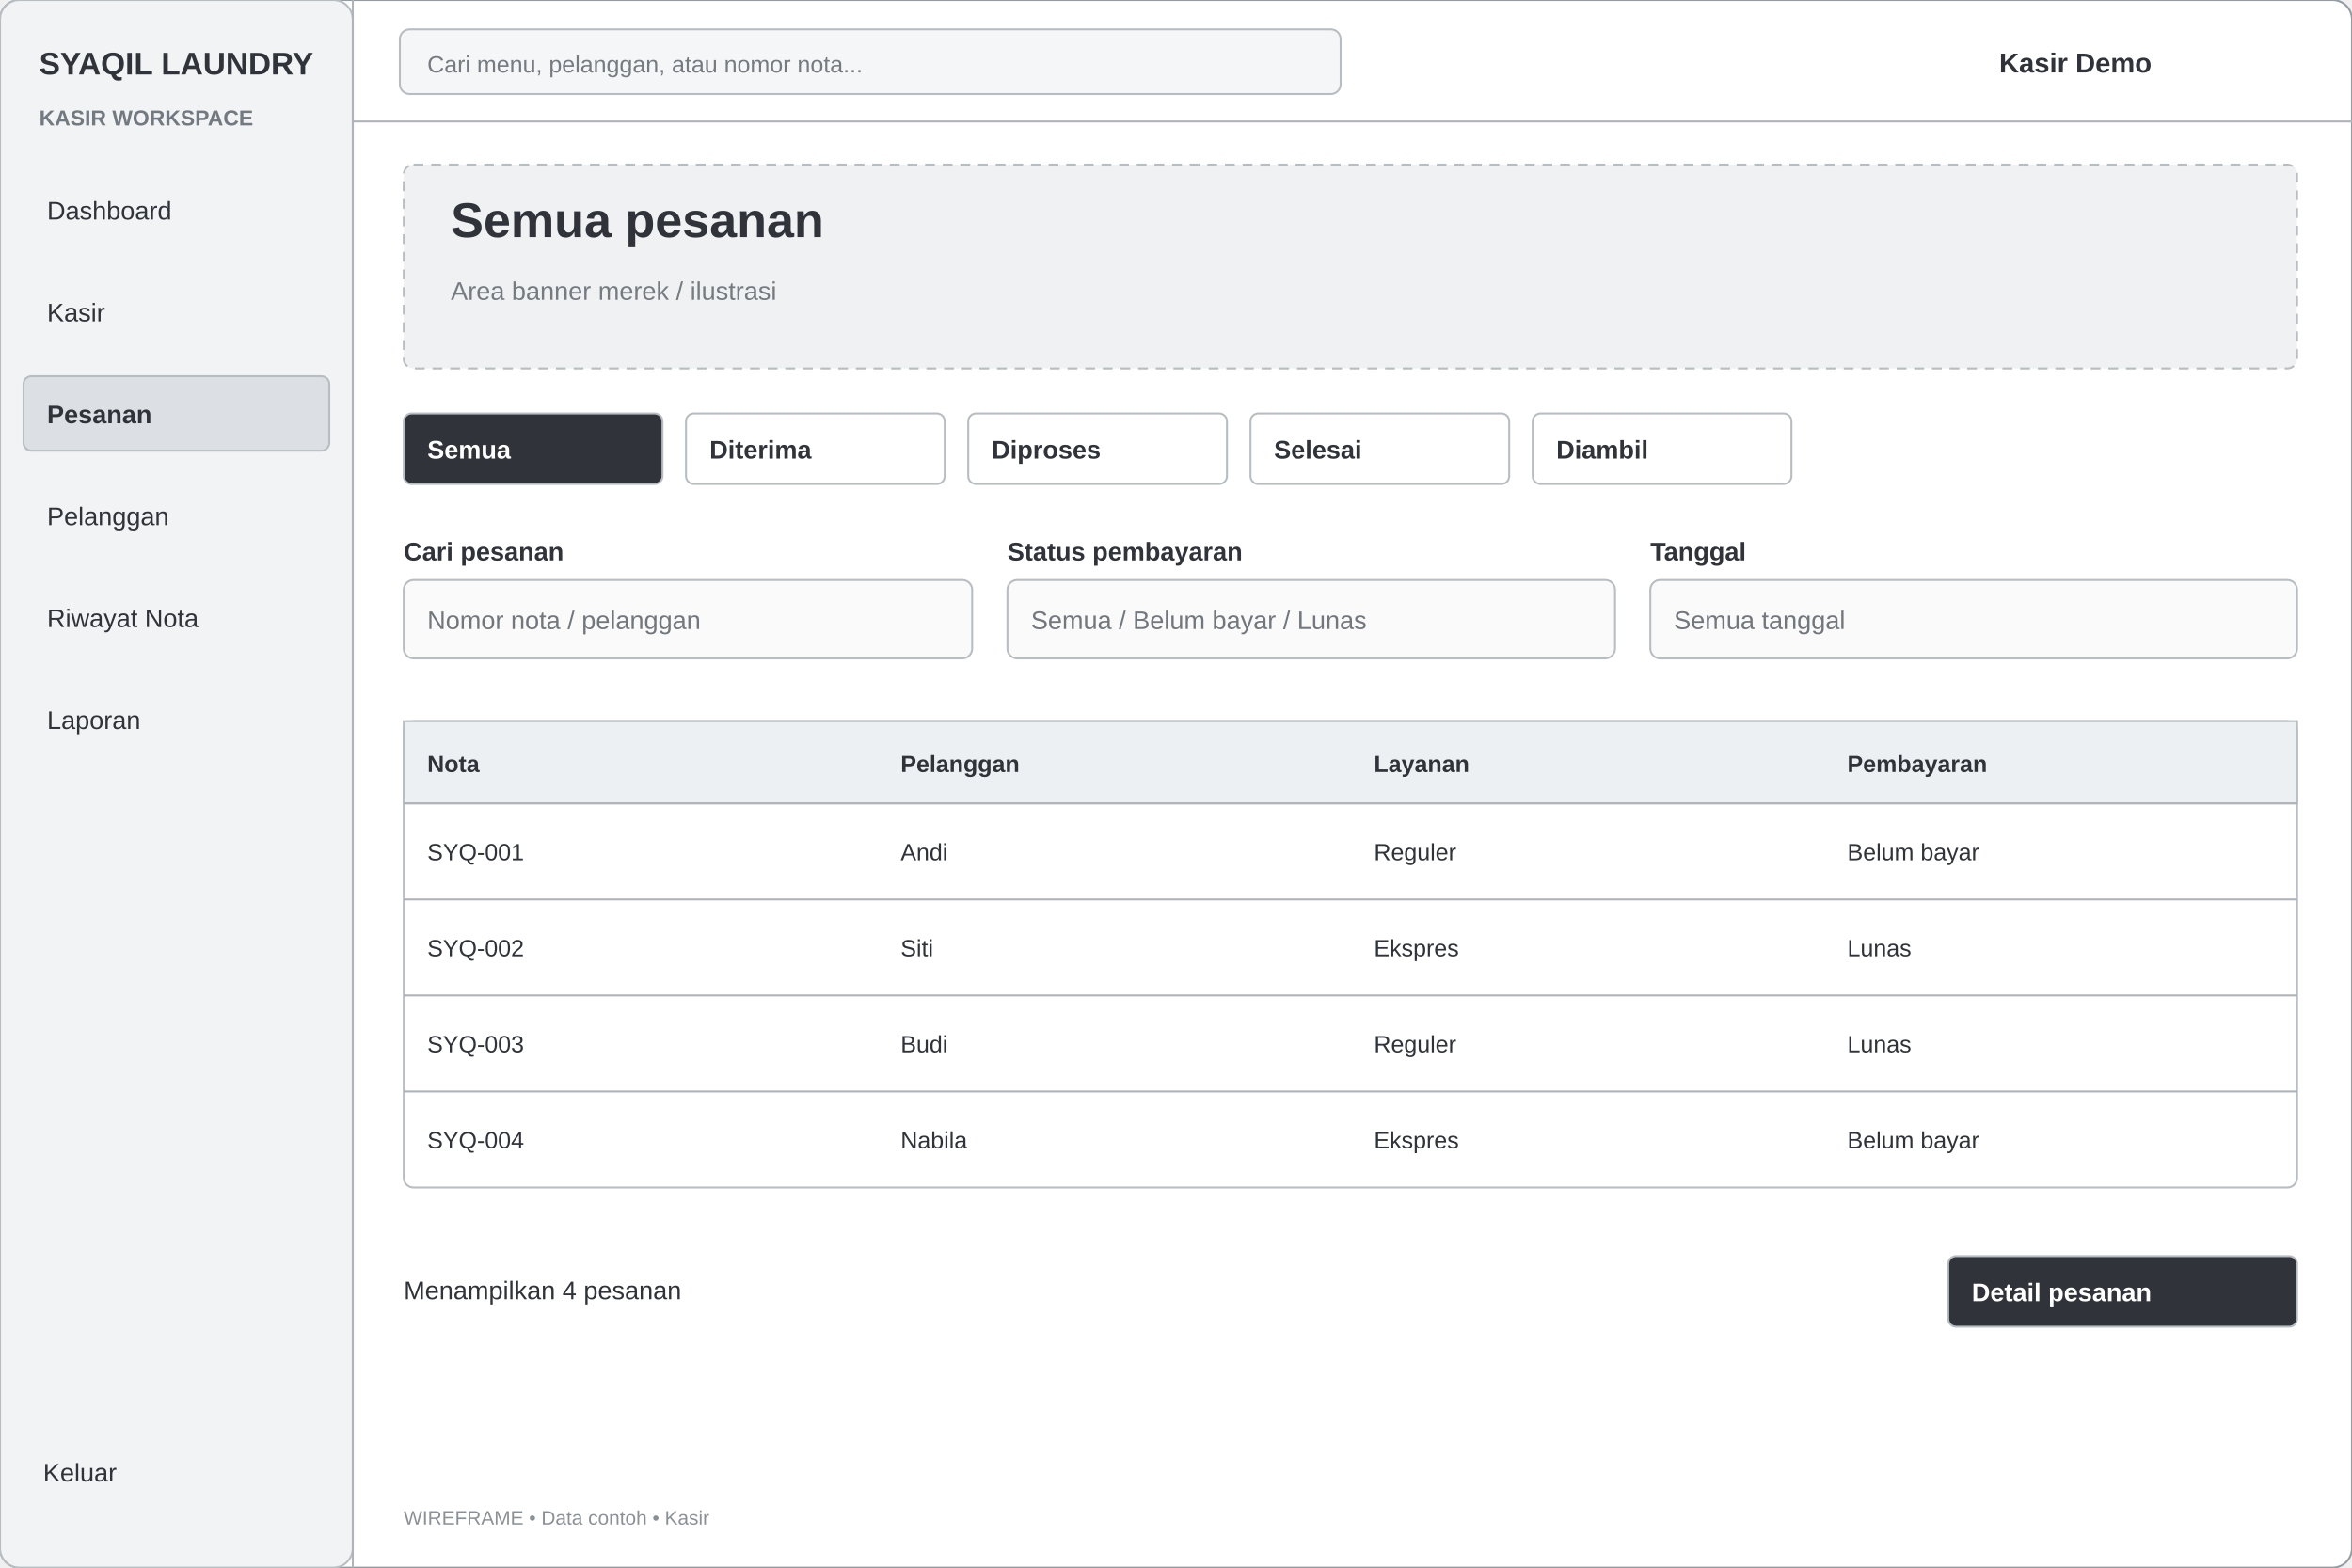
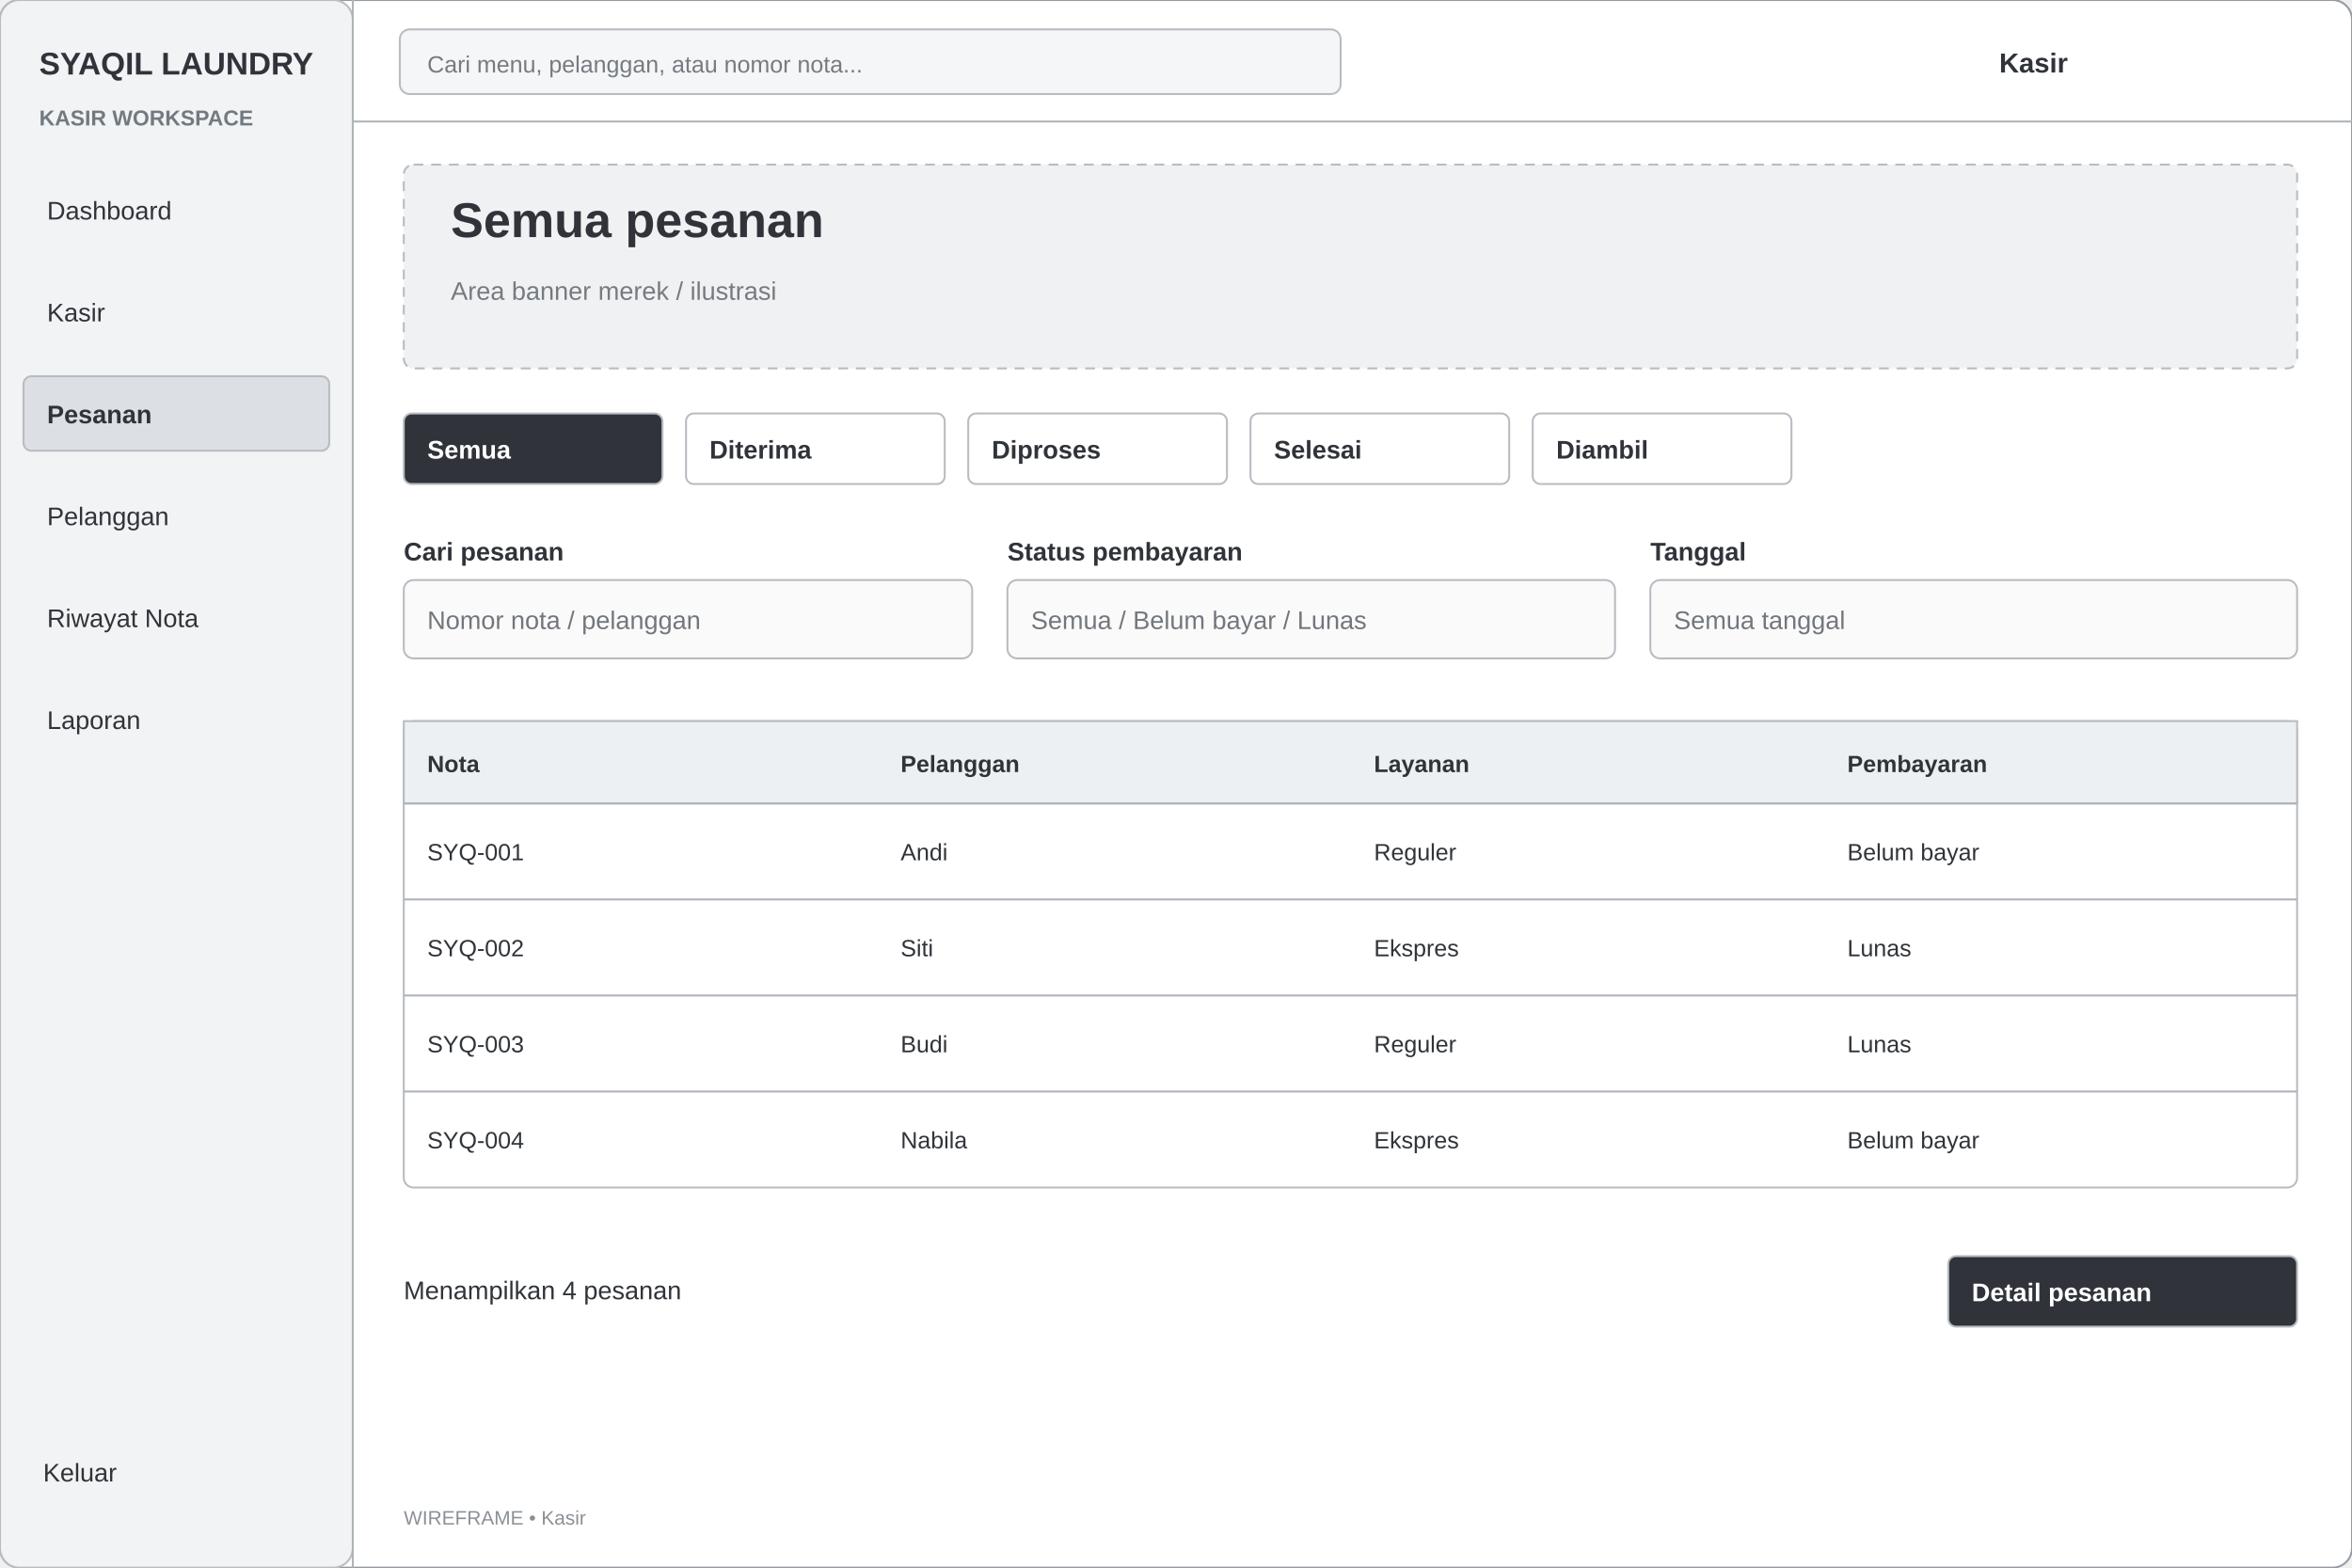
<svg xmlns="http://www.w3.org/2000/svg" width="1200" height="800" viewBox="0 0 1200 800">
  <rect x="0" y="0" width="1200" height="800" rx="10" fill="#fff" stroke="#949ba2" />
  <rect x="0" y="0" width="180" height="800" rx="10" fill="#f1f3f4" stroke="#b8bdc2" />
  <text x="20" y="38" font-family="Arial, sans-serif" font-size="16" font-weight="700" fill="#30343a">SYAQIL LAUNDRY</text>
  <text x="20" y="64" font-family="Arial, sans-serif" font-size="11" font-weight="700" fill="#727980">KASIR WORKSPACE</text>
  <text x="24" y="112" font-family="Arial, sans-serif" font-size="13" font-weight="400" fill="#30343a">Dashboard</text>
  <text x="24" y="164" font-family="Arial, sans-serif" font-size="13" font-weight="400" fill="#30343a">Kasir</text>
  <rect x="12" y="192" width="156" height="38" rx="4" fill="#dce0e4" stroke="#b8bdc2" />
  <text x="24" y="216" font-family="Arial, sans-serif" font-size="13" font-weight="700" fill="#30343a">Pesanan</text>
  <text x="24" y="268" font-family="Arial, sans-serif" font-size="13" font-weight="400" fill="#30343a">Pelanggan</text>
  <text x="24" y="320" font-family="Arial, sans-serif" font-size="13" font-weight="400" fill="#30343a">Riwayat Nota</text>
  <text x="24" y="372" font-family="Arial, sans-serif" font-size="13" font-weight="400" fill="#30343a">Laporan</text>
  <text x="22" y="756" font-family="Arial, sans-serif" font-size="13" font-weight="400" fill="#30343a">Keluar</text>
  <path d="M180 0 L180 800" fill="none" stroke="#aeb4ba" />
  <path d="M180 62 L1200 62" fill="none" stroke="#aeb4ba" />
  <rect x="204" y="15" width="480" height="33" rx="5" fill="#f5f6f7" stroke="#b8bdc2" />
  <text x="218" y="37" font-family="Arial, sans-serif" font-size="12" font-weight="400" fill="#757b81">Cari menu, pelanggan, atau nomor nota...</text>
-   <text x="1020" y="37" font-family="Arial, sans-serif" font-size="14" font-weight="700" fill="#30343a">Kasir Demo</text>
+   <text x="1020" y="37" font-family="Arial, sans-serif" font-size="14" font-weight="700" fill="#30343a">Kasir</text>
  <rect x="206" y="84" width="966" height="104" rx="5" fill="#f0f1f2" stroke="#b8bdc2" stroke-dasharray="5 4" />
  <text x="230" y="121" font-family="Arial, sans-serif" font-size="25" font-weight="700" fill="#30343a">Semua pesanan</text>
  <text x="230" y="153" font-family="Arial, sans-serif" font-size="13" font-weight="400" fill="#757b81">Area banner merek / ilustrasi</text>
-   <text x="206" y="778" font-family="Arial, sans-serif" font-size="10" font-weight="400" fill="#8a9096">WIREFRAME • Data contoh • Kasir</text>
+   <text x="206" y="778" font-family="Arial, sans-serif" font-size="10" font-weight="400" fill="#8a9096">WIREFRAME • Kasir</text>
  <rect x="206" y="211" width="132" height="36" rx="4" fill="#30343a" stroke="#b8bdc2" />
  <text x="218" y="234" font-family="Arial, sans-serif" font-size="13" font-weight="700" fill="#fff">Semua</text>
  <rect x="350" y="211" width="132" height="36" rx="4" fill="#fff" stroke="#b8bdc2" />
  <text x="362" y="234" font-family="Arial, sans-serif" font-size="13" font-weight="700" fill="#30343a">Diterima</text>
  <rect x="494" y="211" width="132" height="36" rx="4" fill="#fff" stroke="#b8bdc2" />
  <text x="506" y="234" font-family="Arial, sans-serif" font-size="13" font-weight="700" fill="#30343a">Diproses</text>
  <rect x="638" y="211" width="132" height="36" rx="4" fill="#fff" stroke="#b8bdc2" />
  <text x="650" y="234" font-family="Arial, sans-serif" font-size="13" font-weight="700" fill="#30343a">Selesai</text>
  <rect x="782" y="211" width="132" height="36" rx="4" fill="#fff" stroke="#b8bdc2" />
  <text x="794" y="234" font-family="Arial, sans-serif" font-size="13" font-weight="700" fill="#30343a">Diambil</text>
  <text x="206" y="286" font-family="Arial, sans-serif" font-size="13" font-weight="700" fill="#30343a">Cari pesanan</text>
  <rect x="206" y="296" width="290" height="40" rx="5" fill="#fafafa" stroke="#b8bdc2" />
  <text x="218" y="321" font-family="Arial, sans-serif" font-size="13" font-weight="400" fill="#72777d">Nomor nota / pelanggan</text>
  <text x="514" y="286" font-family="Arial, sans-serif" font-size="13" font-weight="700" fill="#30343a">Status pembayaran</text>
  <rect x="514" y="296" width="310" height="40" rx="5" fill="#fafafa" stroke="#b8bdc2" />
  <text x="526" y="321" font-family="Arial, sans-serif" font-size="13" font-weight="400" fill="#72777d">Semua / Belum bayar / Lunas</text>
  <text x="842" y="286" font-family="Arial, sans-serif" font-size="13" font-weight="700" fill="#30343a">Tanggal</text>
  <rect x="842" y="296" width="330" height="40" rx="5" fill="#fafafa" stroke="#b8bdc2" />
  <text x="854" y="321" font-family="Arial, sans-serif" font-size="13" font-weight="400" fill="#72777d">Semua tanggal</text>
  <rect x="206" y="368" width="966" height="238" rx="5" fill="#fff" stroke="#b8bdc2" />
  <rect x="206" y="368" width="966" height="42" rx="0" fill="#edf0f2" stroke="#b8bdc2" />
  <text x="218" y="394" font-family="Arial, sans-serif" font-size="12" font-weight="700" fill="#30343a">Nota</text>
  <text x="459.5" y="394" font-family="Arial, sans-serif" font-size="12" font-weight="700" fill="#30343a">Pelanggan</text>
  <text x="701.0" y="394" font-family="Arial, sans-serif" font-size="12" font-weight="700" fill="#30343a">Layanan</text>
  <text x="942.5" y="394" font-family="Arial, sans-serif" font-size="12" font-weight="700" fill="#30343a">Pembayaran</text>
  <path d="M206 410 L1172 410" fill="none" stroke="#aeb4ba" />
  <text x="218" y="439" font-family="Arial, sans-serif" font-size="12" font-weight="400" fill="#30343a">SYQ-001</text>
  <text x="459.5" y="439" font-family="Arial, sans-serif" font-size="12" font-weight="400" fill="#30343a">Andi</text>
  <text x="701.0" y="439" font-family="Arial, sans-serif" font-size="12" font-weight="400" fill="#30343a">Reguler</text>
  <text x="942.5" y="439" font-family="Arial, sans-serif" font-size="12" font-weight="400" fill="#30343a">Belum bayar</text>
  <path d="M206 459 L1172 459" fill="none" stroke="#aeb4ba" />
  <text x="218" y="488" font-family="Arial, sans-serif" font-size="12" font-weight="400" fill="#30343a">SYQ-002</text>
  <text x="459.5" y="488" font-family="Arial, sans-serif" font-size="12" font-weight="400" fill="#30343a">Siti</text>
  <text x="701.0" y="488" font-family="Arial, sans-serif" font-size="12" font-weight="400" fill="#30343a">Ekspres</text>
  <text x="942.5" y="488" font-family="Arial, sans-serif" font-size="12" font-weight="400" fill="#30343a">Lunas</text>
  <path d="M206 508 L1172 508" fill="none" stroke="#aeb4ba" />
  <text x="218" y="537" font-family="Arial, sans-serif" font-size="12" font-weight="400" fill="#30343a">SYQ-003</text>
  <text x="459.5" y="537" font-family="Arial, sans-serif" font-size="12" font-weight="400" fill="#30343a">Budi</text>
  <text x="701.0" y="537" font-family="Arial, sans-serif" font-size="12" font-weight="400" fill="#30343a">Reguler</text>
  <text x="942.5" y="537" font-family="Arial, sans-serif" font-size="12" font-weight="400" fill="#30343a">Lunas</text>
  <path d="M206 557 L1172 557" fill="none" stroke="#aeb4ba" />
  <text x="218" y="586" font-family="Arial, sans-serif" font-size="12" font-weight="400" fill="#30343a">SYQ-004</text>
  <text x="459.5" y="586" font-family="Arial, sans-serif" font-size="12" font-weight="400" fill="#30343a">Nabila</text>
  <text x="701.0" y="586" font-family="Arial, sans-serif" font-size="12" font-weight="400" fill="#30343a">Ekspres</text>
  <text x="942.5" y="586" font-family="Arial, sans-serif" font-size="12" font-weight="400" fill="#30343a">Belum bayar</text>
  <text x="206" y="663" font-family="Arial, sans-serif" font-size="13" font-weight="400" fill="#30343a">Menampilkan 4 pesanan</text>
  <rect x="994" y="641" width="178" height="36" rx="4" fill="#30343a" stroke="#b8bdc2" />
  <text x="1006" y="664" font-family="Arial, sans-serif" font-size="13" font-weight="700" fill="#fff">Detail pesanan</text>
</svg>
